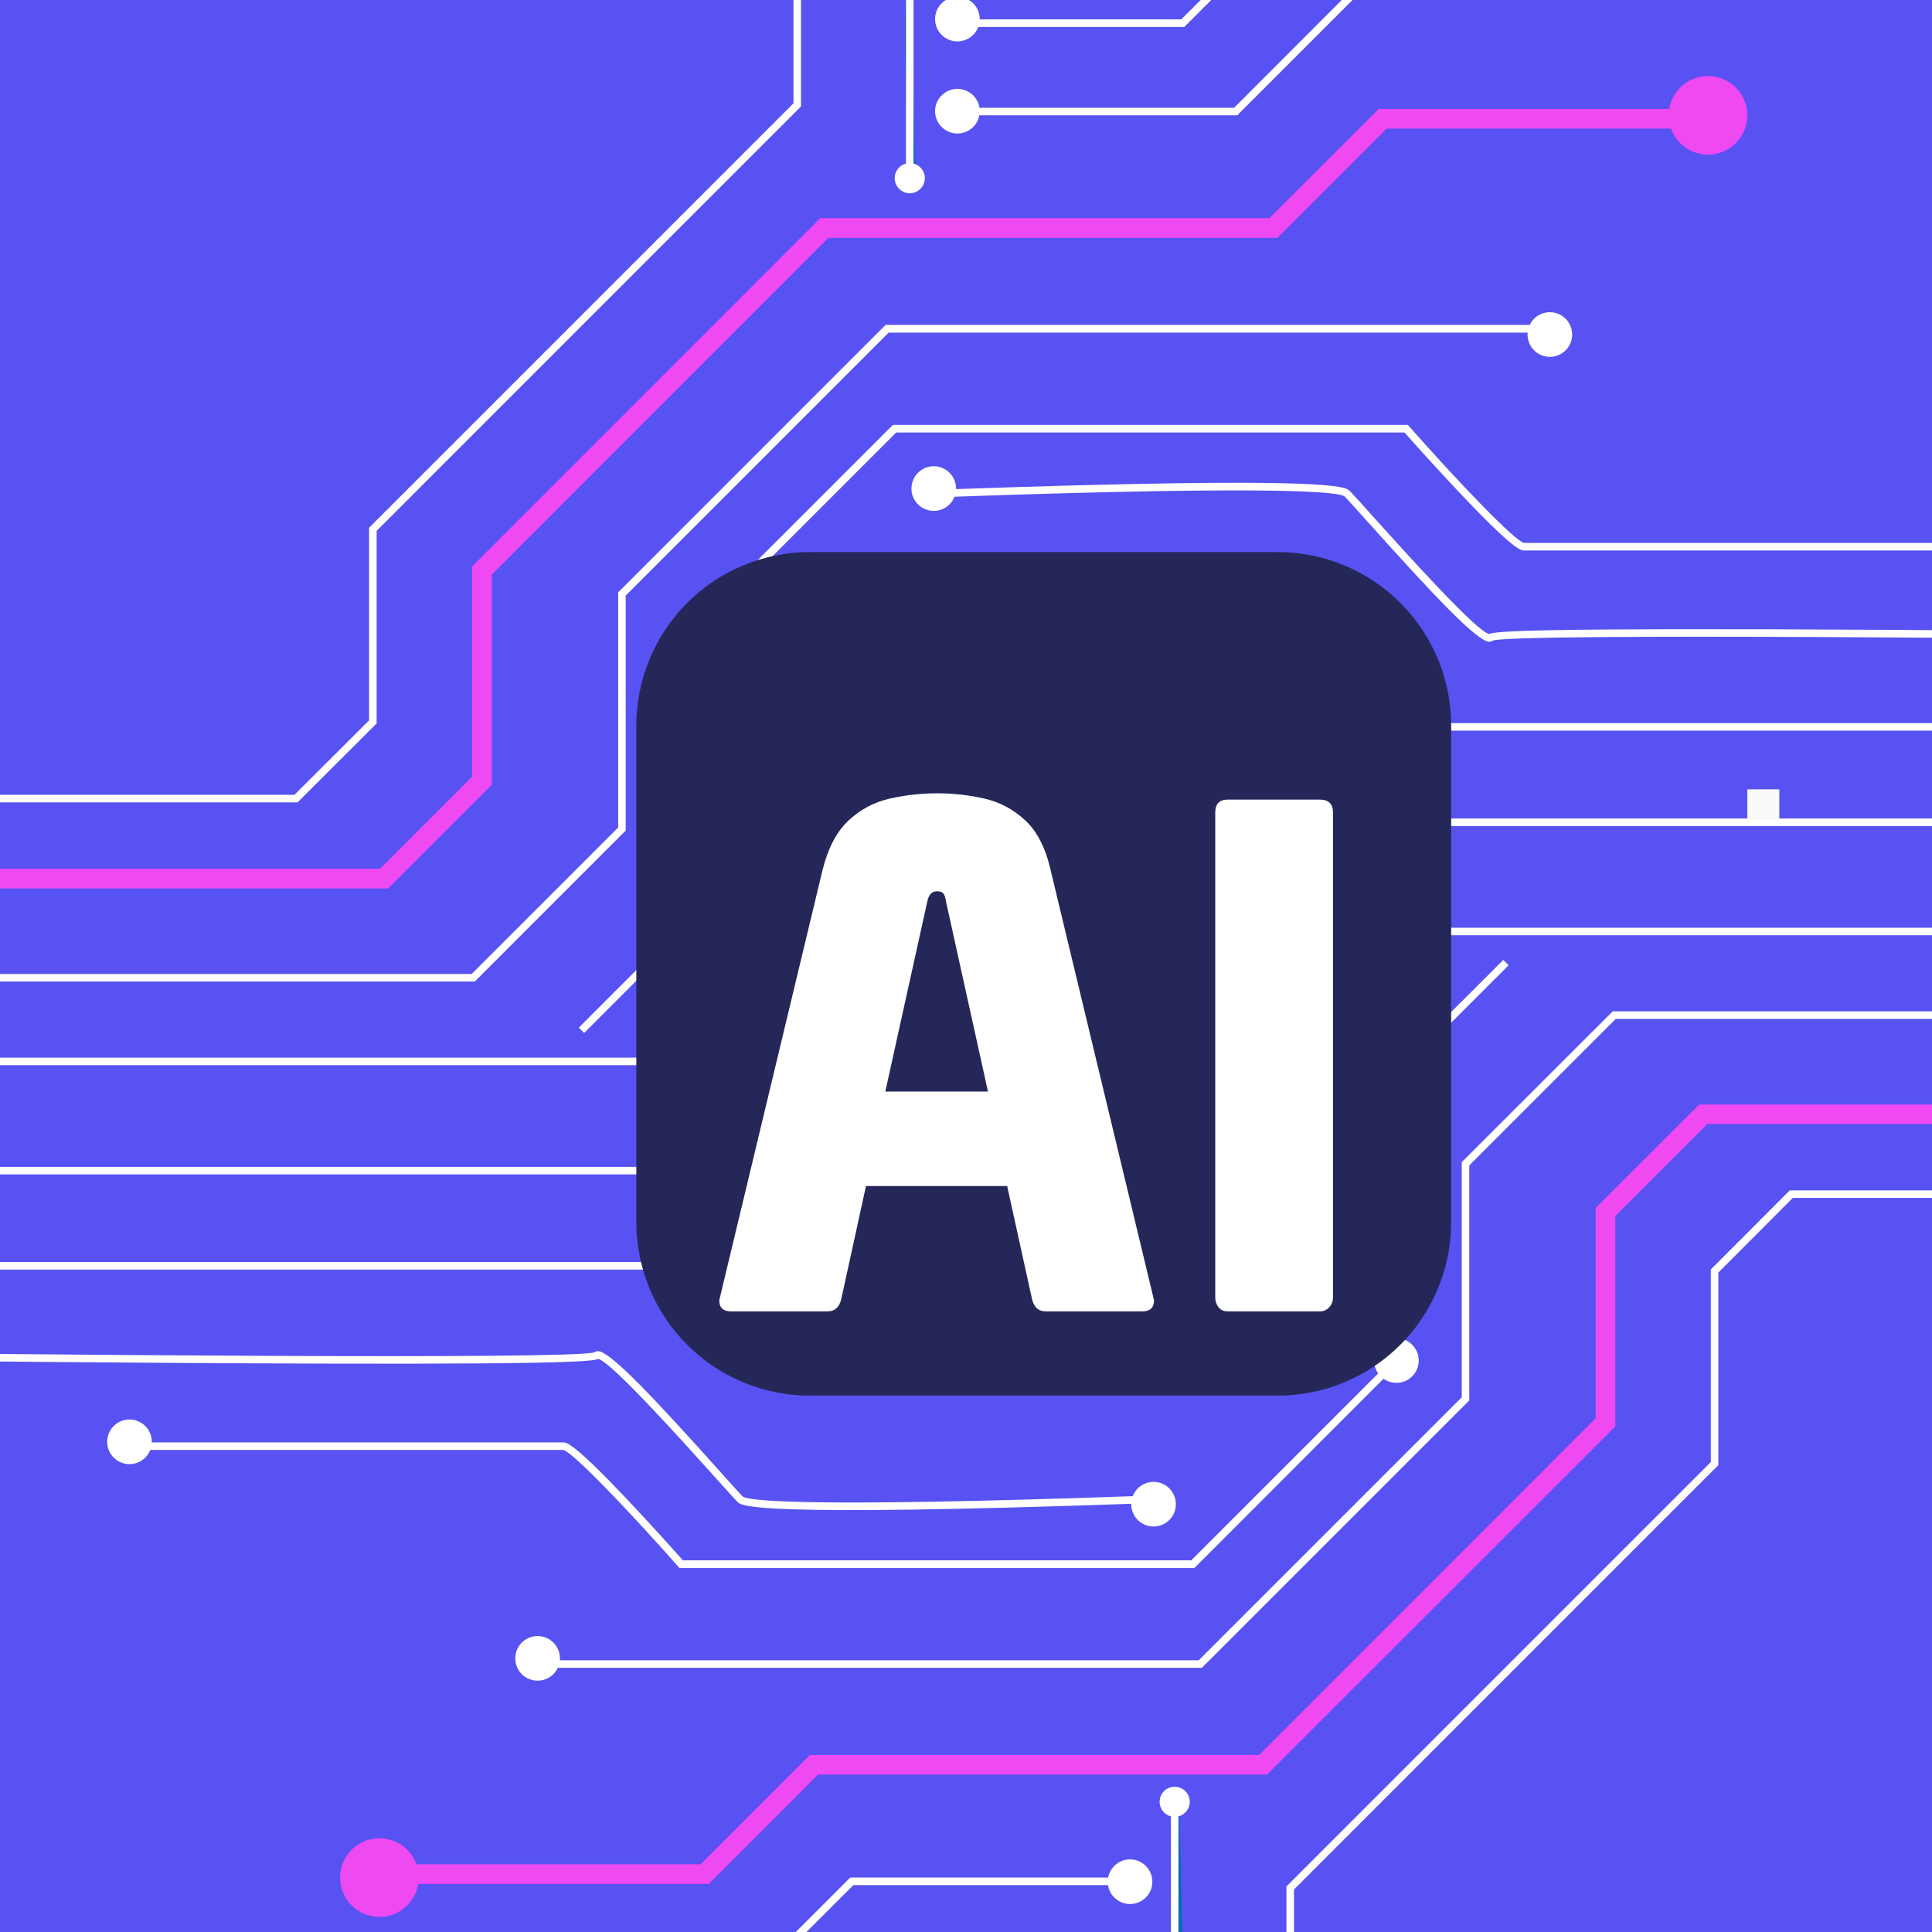
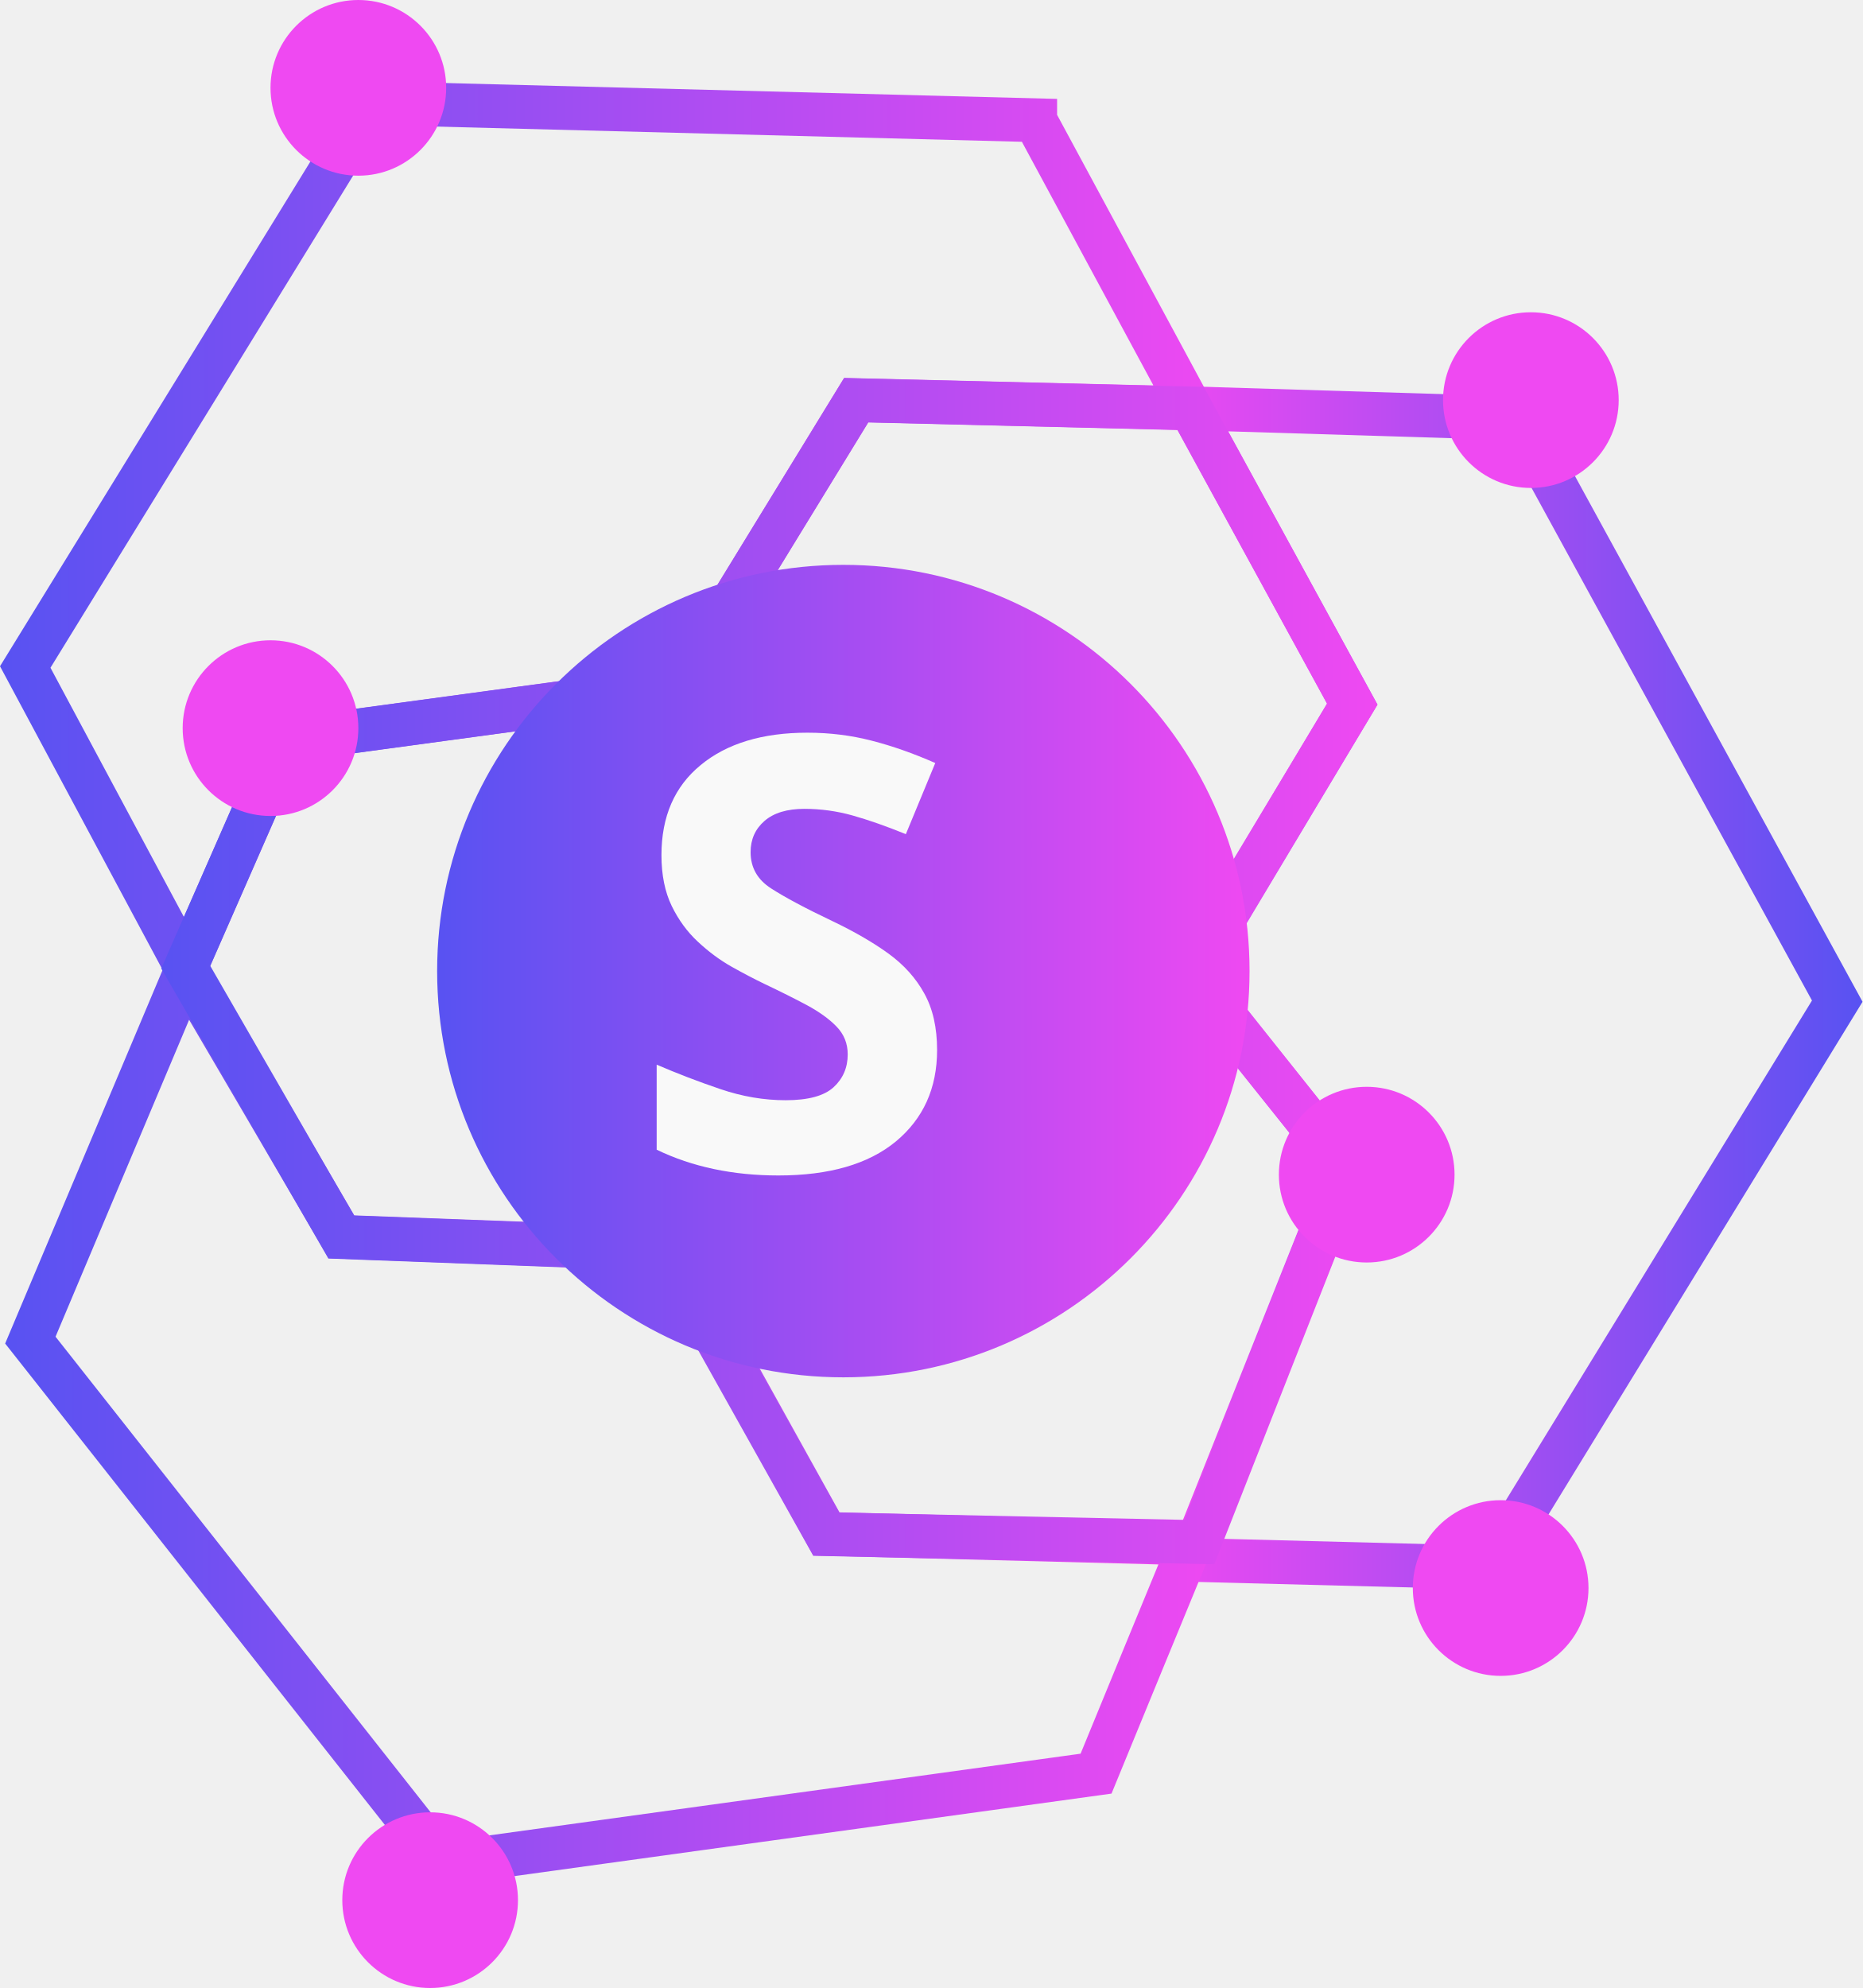
- <svg xmlns="http://www.w3.org/2000/svg" width="256" zoomAndPan="magnify" viewBox="0 0 192 192" height="256" preserveAspectRatio="xMidYMid meet" version="1.0">
+ <svg xmlns="http://www.w3.org/2000/svg" xmlns:xlink="http://www.w3.org/1999/xlink" id="Laag_2" data-name="Laag 2" viewBox="0 0 127.65 136.24">
  <defs>
-     <g />
-     <clipPath id="cd5498b694">
-       <path d="M 173.648 78.441 L 176.828 78.441 L 176.828 81.371 L 173.648 81.371 Z M 173.648 78.441 " clip-rule="nonzero" />
-     </clipPath>
-     <clipPath id="79e389e106">
-       <path d="M 139.859 96.098 L 141.336 96.098 L 141.336 99.031 L 139.859 99.031 Z M 139.859 96.098 " clip-rule="nonzero" />
-     </clipPath>
-     <clipPath id="a9b10c8609">
-       <path d="M 63.238 54.863 L 144.215 54.863 L 144.215 139 L 63.238 139 Z M 63.238 54.863 " clip-rule="nonzero" />
-     </clipPath>
-     <clipPath id="1a6b27912b">
-       <path d="M 80.488 54.863 L 126.965 54.863 C 131.543 54.863 135.93 56.68 139.164 59.914 C 142.398 63.148 144.215 67.539 144.215 72.113 L 144.215 121.449 C 144.215 126.023 142.398 130.41 139.164 133.645 C 135.93 136.879 131.543 138.699 126.965 138.699 L 80.488 138.699 C 75.914 138.699 71.527 136.879 68.289 133.645 C 65.055 130.41 63.238 126.023 63.238 121.449 L 63.238 72.113 C 63.238 67.539 65.055 63.148 68.289 59.914 C 71.527 56.68 75.914 54.863 80.488 54.863 Z M 80.488 54.863 " clip-rule="nonzero" />
-     </clipPath>
+     <style>
+       .cls-1 {
+         fill: #ef49f2;
+       }
+ 
+       .cls-2 {
+         stroke: url(#Naamloos_verloop_125-3);
+       }
+ 
+       .cls-2, .cls-3, .cls-4, .cls-5 {
+         fill: none;
+         stroke-miterlimit: 10;
+         stroke-width: 3px;
+       }
+ 
+       .cls-6 {
+         fill: url(#Naamloos_verloop_125-4);
+       }
+ 
+       .cls-7 {
+         fill: #f9f9f9;
+         font-family: NeueMontreal-Bold, 'Neue Montreal';
+         font-size: 41.35px;
+         font-weight: 700;
+       }
+ 
+       .cls-3 {
+         stroke: url(#Naamloos_verloop_125-2);
+       }
+ 
+       .cls-4 {
+         stroke: url(#Naamloos_verloop_127);
+       }
+ 
+       .cls-5 {
+         stroke: url(#Naamloos_verloop_125);
+       }
+     </style>
+     <linearGradient id="Naamloos_verloop_125" data-name="Naamloos verloop 125" x1="0" y1="37.62" x2="84.15" y2="37.62" gradientUnits="userSpaceOnUse">
+       <stop offset="0" stop-color="#5852f2" />
+       <stop offset="1" stop-color="#ef49f2" />
+     </linearGradient>
+     <linearGradient id="Naamloos_verloop_127" data-name="Naamloos verloop 127" x1="79.03" y1="67.68" x2="127.65" y2="67.68" gradientUnits="userSpaceOnUse">
+       <stop offset="0" stop-color="#ef49f2" />
+       <stop offset="1" stop-color="#5852f2" />
+     </linearGradient>
+     <linearGradient id="Naamloos_verloop_125-2" data-name="Naamloos verloop 125" x1=".35" y1="96.27" x2="83.82" y2="96.27" xlink:href="#Naamloos_verloop_125" />
+     <linearGradient id="Naamloos_verloop_125-3" data-name="Naamloos verloop 125" x1="11.06" y1="66.55" x2="94.41" y2="66.55" xlink:href="#Naamloos_verloop_125" />
+     <linearGradient id="Naamloos_verloop_125-4" data-name="Naamloos verloop 125" x1="29.96" y1="66.55" x2="85.64" y2="66.55" xlink:href="#Naamloos_verloop_125" />
  </defs>
-   <rect x="-19.2" width="230.4" fill="#ffffff" y="-19.2" height="230.4" fill-opacity="1" />
-   <rect x="-19.2" width="230.4" fill="#5852f2" y="-19.2" height="230.4" fill-opacity="1" />
-   <g clip-path="url(#cd5498b694)">
-     <path fill="#fafafa" d="M 173.648 78.441 L 176.832 78.441 L 176.832 81.371 L 173.648 81.371 Z M 173.648 78.441 " fill-opacity="1" fill-rule="nonzero" />
+   <g id="Links_midden" data-name="Links midden">
+     <path class="cls-5" d="M70.95,8.25l10.65,19.73c-7.64-.19-15.28-.37-22.92-.56-4.01,6.55-8.02,13.1-12.03,19.64-9.03,1.23-18.07,2.45-27.1,3.68-2.27,5.18-4.54,10.35-6.81,15.53-3.67-6.85-7.34-13.71-11.01-20.56,7.92-12.88,15.85-25.76,23.77-38.65,15.15.39,30.3.79,45.45,1.18Z" />
+     <path class="cls-4" d="M81.6,27.98c7.49.23,14.98.46,22.47.69,7.28,13.31,14.57,26.63,21.85,39.94-7.93,12.94-15.85,25.88-23.78,38.82l-20.54-.53,10.67-26.79c-3.56-4.44-7.11-8.88-10.67-13.33,3.69-6.18,7.39-12.35,11.08-18.53-3.69-6.76-7.39-13.51-11.08-20.27Z" />
+     <path class="cls-3" d="M12.74,66.55l-10.66,25.29c9.44,11.96,18.87,23.93,28.31,35.89,14.91-2.06,29.82-4.12,44.73-6.18,2.16-5.26,4.32-10.52,6.49-15.78-8.32-.22-16.65-.43-24.97-.65-3.61-6.51-7.22-13.01-10.83-19.52-7.47-.28-14.94-.56-22.41-.84-3.55-6.07-7.1-12.15-10.66-18.22Z" />
+     <path class="cls-2" d="M46.65,47.07c4.01-6.55,8.02-13.1,12.03-19.64,7.64.19,15.28.37,22.92.56,3.69,6.76,7.39,13.51,11.08,20.27-3.69,6.15-7.39,12.29-11.08,18.44,3.56,4.47,7.11,8.94,10.67,13.41-3.35,8.52-6.71,17.04-10.06,25.57-8.53-.18-17.05-.36-25.58-.54-3.64-6.51-7.29-13.01-10.93-19.52-7.44-.28-14.87-.56-22.31-.84l-10.66-18.5c2.27-5.18,4.54-10.35,6.81-15.53,9.03-1.23,18.07-2.45,27.1-3.68Z" />
+     <circle class="cls-6" cx="57.8" cy="66.55" r="27.84" />
+     <circle class="cls-1" cx="24.56" cy="6.02" r="6.02" />
+     <circle class="cls-1" cx="104.92" cy="27.42" r="6.02" />
+     <circle class="cls-1" cx="18.54" cy="49.9" r="6.02" />
+     <circle class="cls-1" cx="29.48" cy="130.22" r="6.02" />
+     <circle class="cls-1" cx="102.85" cy="108.83" r="6.02" />
+     <circle class="cls-1" cx="93.67" cy="80.5" r="6.02" />
+     <text class="cls-7" transform="translate(43.1 80.15)">
+       <tspan x="0" y="0">S</tspan>
+     </text>
  </g>
-   <path fill="#ffffff" d="M 151.805 33.246 C 151.805 33.539 151.859 33.824 151.973 34.094 C 152.086 34.367 152.246 34.605 152.453 34.812 C 152.66 35.023 152.902 35.184 153.172 35.293 C 153.445 35.406 153.727 35.465 154.02 35.465 C 154.316 35.465 154.598 35.406 154.871 35.293 C 155.141 35.184 155.383 35.023 155.59 34.812 C 155.797 34.605 155.957 34.367 156.07 34.094 C 156.184 33.824 156.238 33.539 156.238 33.246 C 156.238 32.953 156.184 32.668 156.07 32.398 C 155.957 32.125 155.797 31.887 155.59 31.676 C 155.383 31.469 155.141 31.309 154.871 31.195 C 154.598 31.082 154.316 31.027 154.02 31.027 C 153.727 31.027 153.445 31.082 153.172 31.195 C 152.902 31.309 152.66 31.469 152.453 31.676 C 152.246 31.887 152.086 32.125 151.973 32.398 C 151.859 32.668 151.805 32.953 151.805 33.246 Z M 151.805 33.246 " fill-opacity="1" fill-rule="nonzero" />
-   <path fill="#ffffff" d="M 73.699 102.652 L 96.469 79.738 L 120.809 79.738 L 134.016 92.945 L 213.676 92.945 L 213.676 92.195 L 134.32 92.195 L 121.117 78.988 L 96.16 78.988 L 73.168 102.125 Z M 73.699 102.652 " fill-opacity="1" fill-rule="nonzero" />
-   <path fill="#ffffff" d="M 58.055 102.652 L 73.477 87.215 L 73.477 79.52 L 90.047 62.949 L 132.926 62.949 L 142.594 72.613 L 241.645 72.613 L 241.645 71.863 L 142.914 71.863 L 133.25 62.199 L 89.738 62.199 L 89.637 62.316 L 72.727 79.211 L 72.727 86.906 L 57.523 102.125 Z M 58.055 102.652 " fill-opacity="1" fill-rule="nonzero" />
-   <path fill="#ffffff" d="M 140.566 82.09 L 278.574 82.09 L 285.523 75.141 L 284.996 74.613 L 278.266 81.34 L 140.875 81.34 L 127.566 68.047 L 95.145 68.047 L 95.145 68.793 L 127.258 68.793 Z M 140.566 82.09 " fill-opacity="1" fill-rule="nonzero" />
-   <path fill="#ffffff" d="M 148.027 63.77 C 148.188 63.77 148.293 63.711 148.379 63.652 C 150.762 62.918 206.285 63.449 227.559 63.711 L 227.574 62.961 C 227.383 62.961 207.742 62.715 188.234 62.594 C 151.863 62.375 148.496 62.742 147.984 63.008 C 146.707 62.742 139.598 54.824 136.539 51.43 C 135.352 50.109 134.484 49.141 134.133 48.785 C 133.719 48.375 132.633 47.289 94.441 48.625 C 93.5 48.656 92.867 48.684 92.793 48.684 L 92.793 49.434 C 92.883 49.434 93.383 49.418 94.469 49.375 C 128.328 48.184 133.117 48.949 133.617 49.332 C 133.953 49.668 134.867 50.684 135.996 51.945 C 142.695 59.422 146.809 63.742 148.012 63.785 C 148.012 63.77 148.027 63.77 148.027 63.77 Z M 148.027 63.77 " fill-opacity="1" fill-rule="nonzero" />
-   <path fill="#ffffff" d="M 69.203 62.844 L 89.062 42.984 L 139.582 42.984 C 140.109 43.586 142.418 46.172 144.824 48.727 C 150.453 54.707 151.141 54.707 151.48 54.707 L 195.285 54.707 L 195.285 53.957 L 151.465 53.957 C 150.598 53.824 144.957 47.949 140.023 42.352 L 139.902 42.223 L 88.738 42.223 L 68.66 62.301 Z M 69.203 62.844 " fill-opacity="1" fill-rule="nonzero" />
-   <path fill="#ffffff" d="M -9.504 97.543 L 47.184 97.543 L 62.18 82.543 L 62.18 59.188 L 88.312 33.055 L 154.02 33.055 L 154.02 32.289 L 87.992 32.289 L 87.887 32.406 L 61.434 58.863 L 61.434 82.234 L 46.875 96.793 L -9.504 96.793 Z M -9.504 97.543 " fill-opacity="1" fill-rule="nonzero" />
-   <path fill="#ffffff" d="M 95.145 11.461 L 122.953 11.461 L 136.379 -1.965 L 152.656 -1.965 L 171.105 -20.418 L 170.578 -20.945 L 152.348 -2.715 L 136.055 -2.715 L 122.645 10.711 L 95.145 10.711 Z M 95.145 11.461 " fill-opacity="1" fill-rule="nonzero" />
-   <path fill="#ffffff" d="M 95.145 2.676 L 117.695 2.676 L 154.285 -33.914 L 153.758 -34.445 L 117.387 1.926 L 95.145 1.926 Z M 95.145 2.676 " fill-opacity="1" fill-rule="nonzero" />
-   <path fill="#ffffff" d="M -9.504 79.738 L 29.57 79.738 L 37.43 71.895 L 37.43 52.754 L 79.602 10.578 L 79.602 -17.301 L 104.18 -41.863 L 103.637 -42.406 L 78.855 -17.609 L 78.855 10.27 L 36.68 52.445 L 36.68 71.586 L 29.262 78.988 L -9.504 78.988 Z M -9.504 79.738 " fill-opacity="1" fill-rule="nonzero" />
-   <path fill="#ef49f2" d="M -9.504 88.289 L 38.574 88.289 L 48.871 77.992 L 48.871 57.102 L 82.32 23.637 L 126.949 23.637 L 137.816 12.781 L 169.738 12.781 L 169.738 10.828 L 137.012 10.828 L 126.141 21.684 L 81.512 21.684 L 46.918 56.293 L 46.918 77.184 L 37.766 86.336 L -9.504 86.336 Z M -9.504 88.289 " fill-opacity="1" fill-rule="nonzero" />
-   <path fill="#ef49f2" d="M 165.832 11.461 C 165.832 11.98 165.93 12.477 166.129 12.957 C 166.328 13.434 166.609 13.855 166.977 14.223 C 167.344 14.59 167.766 14.871 168.242 15.07 C 168.723 15.27 169.223 15.367 169.738 15.367 C 170.258 15.367 170.754 15.27 171.234 15.07 C 171.715 14.871 172.137 14.59 172.504 14.223 C 172.867 13.855 173.152 13.434 173.348 12.957 C 173.547 12.477 173.648 11.98 173.648 11.461 C 173.648 10.941 173.547 10.445 173.348 9.965 C 173.152 9.488 172.867 9.062 172.504 8.699 C 172.137 8.332 171.715 8.047 171.234 7.852 C 170.754 7.652 170.258 7.555 169.738 7.555 C 169.223 7.555 168.723 7.652 168.242 7.852 C 167.766 8.047 167.344 8.332 166.977 8.699 C 166.609 9.062 166.328 9.488 166.129 9.965 C 165.93 10.445 165.832 10.941 165.832 11.461 Z M 165.832 11.461 " fill-opacity="1" fill-rule="nonzero" />
-   <path fill="#ffffff" d="M 92.926 1.898 C 92.926 2.191 92.984 2.473 93.094 2.746 C 93.207 3.02 93.367 3.258 93.578 3.465 C 93.785 3.676 94.023 3.836 94.297 3.945 C 94.566 4.059 94.852 4.117 95.145 4.117 C 95.438 4.117 95.723 4.059 95.992 3.945 C 96.266 3.836 96.504 3.676 96.715 3.465 C 96.922 3.258 97.082 3.02 97.195 2.746 C 97.305 2.473 97.363 2.191 97.363 1.898 C 97.363 1.602 97.305 1.32 97.195 1.047 C 97.082 0.777 96.922 0.535 96.715 0.328 C 96.504 0.121 96.266 -0.039 95.992 -0.152 C 95.723 -0.266 95.438 -0.32 95.145 -0.32 C 94.852 -0.32 94.566 -0.266 94.297 -0.152 C 94.023 -0.039 93.785 0.121 93.578 0.328 C 93.367 0.535 93.207 0.777 93.094 1.047 C 92.984 1.32 92.926 1.602 92.926 1.898 Z M 92.926 1.898 " fill-opacity="1" fill-rule="nonzero" />
-   <path fill="#ffffff" d="M 92.926 11.051 C 92.926 11.344 92.984 11.625 93.094 11.898 C 93.207 12.168 93.367 12.41 93.578 12.617 C 93.785 12.824 94.023 12.984 94.297 13.098 C 94.566 13.211 94.852 13.266 95.145 13.266 C 95.438 13.266 95.723 13.211 95.992 13.098 C 96.266 12.984 96.504 12.824 96.715 12.617 C 96.922 12.41 97.082 12.168 97.195 11.898 C 97.305 11.625 97.363 11.344 97.363 11.051 C 97.363 10.754 97.305 10.473 97.195 10.199 C 97.082 9.93 96.922 9.688 96.715 9.48 C 96.504 9.273 96.266 9.113 95.992 9 C 95.723 8.887 95.438 8.832 95.145 8.832 C 94.852 8.832 94.566 8.887 94.297 9 C 94.023 9.113 93.785 9.273 93.578 9.48 C 93.367 9.688 93.207 9.93 93.094 10.199 C 92.984 10.473 92.926 10.754 92.926 11.051 Z M 92.926 11.051 " fill-opacity="1" fill-rule="nonzero" />
-   <path fill="#ffffff" d="M 90.578 48.551 C 90.578 48.848 90.633 49.129 90.746 49.402 C 90.859 49.672 91.02 49.914 91.227 50.121 C 91.434 50.328 91.672 50.488 91.945 50.602 C 92.219 50.715 92.5 50.77 92.793 50.77 C 93.09 50.77 93.371 50.715 93.645 50.602 C 93.914 50.488 94.156 50.328 94.363 50.121 C 94.57 49.914 94.73 49.672 94.844 49.402 C 94.957 49.129 95.012 48.848 95.012 48.551 C 95.012 48.258 94.957 47.977 94.844 47.703 C 94.73 47.43 94.57 47.191 94.363 46.984 C 94.156 46.777 93.914 46.617 93.645 46.504 C 93.371 46.391 93.09 46.332 92.793 46.332 C 92.5 46.332 92.219 46.391 91.945 46.504 C 91.672 46.617 91.434 46.777 91.227 46.984 C 91.02 47.191 90.859 47.43 90.746 47.703 C 90.633 47.977 90.578 48.258 90.578 48.551 Z M 90.578 48.551 " fill-opacity="1" fill-rule="nonzero" />
-   <path fill="#ffffff" d="M 66.457 62.844 C 66.457 63.141 66.512 63.422 66.625 63.695 C 66.738 63.965 66.898 64.207 67.105 64.414 C 67.312 64.621 67.555 64.781 67.824 64.895 C 68.098 65.008 68.379 65.062 68.676 65.062 C 68.969 65.062 69.25 65.008 69.523 64.895 C 69.793 64.781 70.035 64.621 70.242 64.414 C 70.449 64.207 70.609 63.965 70.723 63.695 C 70.836 63.422 70.891 63.141 70.891 62.844 C 70.891 62.551 70.836 62.27 70.723 61.996 C 70.609 61.723 70.449 61.484 70.242 61.277 C 70.035 61.07 69.793 60.91 69.523 60.797 C 69.25 60.684 68.969 60.629 68.676 60.629 C 68.379 60.629 68.098 60.684 67.824 60.797 C 67.555 60.91 67.312 61.07 67.105 61.277 C 66.898 61.484 66.738 61.723 66.625 61.996 C 66.512 62.27 66.457 62.551 66.457 62.844 Z M 66.457 62.844 " fill-opacity="1" fill-rule="nonzero" />
-   <path fill="#ffffff" d="M 92.793 68.516 C 92.793 68.809 92.852 69.094 92.965 69.363 C 93.074 69.637 93.234 69.875 93.445 70.082 C 93.652 70.293 93.891 70.453 94.164 70.566 C 94.434 70.676 94.719 70.734 95.012 70.734 C 95.309 70.734 95.59 70.676 95.863 70.566 C 96.133 70.453 96.371 70.293 96.582 70.082 C 96.789 69.875 96.949 69.637 97.062 69.363 C 97.176 69.094 97.23 68.809 97.23 68.516 C 97.23 68.223 97.176 67.938 97.062 67.668 C 96.949 67.395 96.789 67.156 96.582 66.945 C 96.371 66.738 96.133 66.578 95.863 66.465 C 95.59 66.352 95.309 66.297 95.012 66.297 C 94.719 66.297 94.434 66.352 94.164 66.465 C 93.891 66.578 93.652 66.738 93.445 66.945 C 93.234 67.156 93.074 67.395 92.965 67.668 C 92.852 67.938 92.793 68.223 92.793 68.516 Z M 92.793 68.516 " fill-opacity="1" fill-rule="nonzero" />
-   <path stroke-linecap="butt" transform="matrix(-0.146897, 0, 0, 0.146897, 327.8151, -131.7642)" fill-opacity="1" fill="#ffffff" fill-rule="nonzero" stroke-linejoin="miter" d="M 1615.599 1024.091 L 1613.312 1024.011 C 1615.306 968.913 1617.088 885.202 1613.604 880.708 L 1360.69 627.794 L 1362.312 626.199 L 1615.2 879.113 C 1616.21 880.097 1618.71 882.597 1617.407 953.889 C 1616.902 988.99 1615.599 1023.799 1615.599 1024.091 Z M 1615.599 1024.091 " stroke="#066cb1" stroke-width="3" stroke-opacity="1" stroke-miterlimit="10" />
-   <path fill="#ffffff" d="M 10.648 143.285 C 10.648 143.582 10.707 143.863 10.82 144.137 C 10.93 144.406 11.09 144.645 11.301 144.855 C 11.508 145.062 11.746 145.223 12.02 145.336 C 12.289 145.449 12.574 145.504 12.867 145.504 C 13.16 145.504 13.445 145.449 13.715 145.336 C 13.988 145.223 14.227 145.062 14.438 144.855 C 14.645 144.645 14.805 144.406 14.918 144.137 C 15.031 143.863 15.086 143.582 15.086 143.285 C 15.086 142.992 15.031 142.707 14.918 142.438 C 14.805 142.164 14.645 141.926 14.438 141.719 C 14.227 141.508 13.988 141.348 13.715 141.238 C 13.445 141.125 13.16 141.066 12.867 141.066 C 12.574 141.066 12.289 141.125 12.02 141.238 C 11.746 141.348 11.508 141.508 11.301 141.719 C 11.09 141.926 10.93 142.164 10.82 142.438 C 10.707 142.707 10.648 142.992 10.648 143.285 Z M 10.648 143.285 " fill-opacity="1" fill-rule="nonzero" />
-   <path fill="#ffffff" d="M 51.207 164.805 C 51.207 165.102 51.266 165.383 51.375 165.656 C 51.488 165.926 51.648 166.168 51.859 166.375 C 52.066 166.582 52.305 166.742 52.578 166.855 C 52.848 166.969 53.133 167.023 53.426 167.023 C 53.719 167.023 54.004 166.969 54.273 166.855 C 54.547 166.742 54.785 166.582 54.996 166.375 C 55.203 166.168 55.363 165.926 55.477 165.656 C 55.586 165.383 55.645 165.102 55.645 164.805 C 55.645 164.512 55.586 164.23 55.477 163.957 C 55.363 163.688 55.203 163.445 54.996 163.238 C 54.785 163.031 54.547 162.871 54.273 162.758 C 54.004 162.645 53.719 162.59 53.426 162.59 C 53.133 162.59 52.848 162.645 52.578 162.758 C 52.305 162.871 52.066 163.031 51.859 163.238 C 51.648 163.445 51.488 163.688 51.375 163.957 C 51.266 164.23 51.207 164.512 51.207 164.805 Z M 51.207 164.805 " fill-opacity="1" fill-rule="nonzero" />
-   <path fill="#ffffff" d="M 133.75 95.398 L 110.965 118.297 L 86.641 118.297 L 73.434 105.109 L -6.23 105.109 L -6.23 105.855 L 73.125 105.855 L 86.316 119.047 L 111.273 119.047 L 134.277 95.926 Z M 133.75 95.398 " fill-opacity="1" fill-rule="nonzero" />
-   <path fill="#ffffff" d="M 149.395 95.398 L 133.953 110.82 L 133.953 118.52 L 117.387 135.09 L 74.504 135.09 L 64.84 125.422 L -34.215 125.422 L -34.215 126.172 L 64.531 126.172 L 74.195 135.84 L 117.695 135.84 L 117.812 135.734 L 134.703 118.828 L 134.703 111.145 L 149.922 95.926 Z M 149.395 95.398 " fill-opacity="1" fill-rule="nonzero" />
-   <path fill="#ffffff" d="M 66.883 115.965 L -71.129 115.965 L -78.09 122.91 L -77.562 123.441 L -70.82 116.711 L 66.574 116.711 L 79.867 130.008 L 112.301 130.008 L 112.301 129.258 L 80.176 129.258 Z M 66.883 115.965 " fill-opacity="1" fill-rule="nonzero" />
-   <path fill="#ffffff" d="M 59.406 134.281 C 59.242 134.281 59.141 134.34 59.051 134.398 C 56.672 135.133 1.145 134.605 -20.125 134.34 L -20.141 135.09 C -19.949 135.09 -0.309 135.34 19.199 135.457 C 55.57 135.676 58.934 135.309 59.449 135.047 C 60.727 135.309 67.836 143.227 70.891 146.621 C 72.082 147.941 72.949 148.914 73.301 149.266 C 73.711 149.676 74.801 150.762 112.992 149.426 C 113.934 149.398 114.566 149.367 114.637 149.367 L 114.637 148.617 C 114.551 148.617 114.051 148.633 112.965 148.676 C 79.105 149.867 74.316 149.102 73.816 148.723 C 73.477 148.383 72.566 147.371 71.434 146.105 C 64.738 138.629 60.625 134.312 59.418 134.266 C 59.418 134.281 59.418 134.281 59.406 134.281 Z M 59.406 134.281 " fill-opacity="1" fill-rule="nonzero" />
-   <path fill="#ffffff" d="M 138.246 135.207 L 118.383 155.066 L 67.867 155.066 C 67.336 154.465 65.031 151.879 62.621 149.324 C 56.996 143.344 56.305 143.344 55.969 143.344 L 12.148 143.344 L 12.148 144.094 L 55.969 144.094 C 56.836 144.227 62.477 150.102 67.41 155.699 L 67.527 155.832 L 118.691 155.832 L 138.773 135.734 Z M 138.246 135.207 " fill-opacity="1" fill-rule="nonzero" />
-   <path fill="#ffffff" d="M 216.938 100.508 L 160.266 100.508 L 145.266 115.492 L 145.266 138.863 L 119.133 164.996 L 53.426 164.996 L 53.426 165.746 L 119.441 165.746 L 146.016 139.172 L 146.016 115.816 L 160.574 101.258 L 216.938 101.258 Z M 216.938 100.508 " fill-opacity="1" fill-rule="nonzero" />
-   <path fill="#ffffff" d="M 112.301 186.59 L 84.496 186.59 L 71.066 200.02 L 54.777 200.02 L 36.344 218.469 L 36.871 218.996 L 55.086 200.766 L 71.375 200.766 L 84.805 187.34 L 112.301 187.34 Z M 112.301 186.59 " fill-opacity="1" fill-rule="nonzero" />
-   <path fill="#ffffff" d="M 216.938 118.297 L 177.863 118.297 L 170.02 126.156 L 170.02 145.297 L 127.844 187.473 L 127.844 215.34 L 103.27 239.914 L 103.797 240.445 L 128.594 215.664 L 128.594 187.781 L 170.766 145.605 L 170.766 126.465 L 178.172 119.047 L 216.938 119.047 Z M 216.938 118.297 " fill-opacity="1" fill-rule="nonzero" />
-   <path fill="#ef49f2" d="M 216.938 109.766 L 168.871 109.766 L 158.574 120.047 L 158.574 140.949 L 125.125 174.414 L 80.484 174.414 L 69.629 185.27 L 37.707 185.27 L 37.707 187.223 L 70.438 187.223 L 81.293 176.352 L 125.918 176.352 L 160.527 141.758 L 160.527 120.855 L 169.68 111.703 L 216.938 111.703 Z M 216.938 109.766 " fill-opacity="1" fill-rule="nonzero" />
-   <path fill="#ef49f2" d="M 33.801 186.59 C 33.801 187.109 33.898 187.609 34.098 188.086 C 34.297 188.566 34.578 188.988 34.945 189.355 C 35.312 189.719 35.734 190.004 36.211 190.203 C 36.691 190.398 37.191 190.5 37.707 190.5 C 38.227 190.5 38.723 190.398 39.203 190.203 C 39.684 190.004 40.105 189.719 40.473 189.355 C 40.836 188.988 41.121 188.566 41.316 188.086 C 41.516 187.609 41.617 187.109 41.617 186.59 C 41.617 186.074 41.516 185.574 41.316 185.098 C 41.121 184.617 40.836 184.195 40.473 183.828 C 40.105 183.461 39.684 183.18 39.203 182.98 C 38.723 182.781 38.227 182.684 37.707 182.684 C 37.191 182.684 36.691 182.781 36.211 182.98 C 35.734 183.18 35.312 183.461 34.945 183.828 C 34.578 184.195 34.297 184.617 34.098 185.098 C 33.898 185.574 33.801 186.074 33.801 186.59 Z M 33.801 186.59 " fill-opacity="1" fill-rule="nonzero" />
-   <path fill="#ffffff" d="M 110.086 187.004 C 110.086 187.297 110.141 187.578 110.254 187.852 C 110.367 188.125 110.527 188.363 110.734 188.57 C 110.941 188.777 111.184 188.938 111.453 189.051 C 111.727 189.164 112.008 189.219 112.301 189.223 C 112.598 189.219 112.879 189.164 113.152 189.051 C 113.422 188.938 113.664 188.777 113.871 188.57 C 114.078 188.363 114.238 188.125 114.352 187.852 C 114.465 187.578 114.52 187.297 114.52 187.004 C 114.52 186.707 114.465 186.426 114.352 186.152 C 114.238 185.883 114.078 185.641 113.871 185.434 C 113.664 185.227 113.422 185.066 113.152 184.953 C 112.879 184.84 112.598 184.785 112.301 184.785 C 112.008 184.785 111.727 184.84 111.453 184.953 C 111.184 185.066 110.941 185.227 110.734 185.434 C 110.527 185.641 110.367 185.883 110.254 186.152 C 110.141 186.426 110.086 186.707 110.086 187.004 Z M 110.086 187.004 " fill-opacity="1" fill-rule="nonzero" />
-   <path fill="#ffffff" d="M 112.418 149.484 C 112.418 149.777 112.477 150.062 112.59 150.332 C 112.703 150.605 112.863 150.844 113.07 151.055 C 113.277 151.262 113.516 151.422 113.789 151.535 C 114.062 151.648 114.344 151.703 114.637 151.703 C 114.934 151.703 115.215 151.648 115.488 151.535 C 115.758 151.422 116 151.262 116.207 151.055 C 116.414 150.844 116.574 150.605 116.688 150.332 C 116.801 150.062 116.855 149.777 116.855 149.484 C 116.855 149.191 116.801 148.906 116.688 148.637 C 116.574 148.363 116.414 148.125 116.207 147.918 C 116 147.707 115.758 147.547 115.488 147.438 C 115.215 147.324 114.934 147.266 114.637 147.266 C 114.344 147.266 114.062 147.324 113.789 147.438 C 113.516 147.547 113.277 147.707 113.07 147.918 C 112.863 148.125 112.703 148.363 112.59 148.637 C 112.477 148.906 112.418 149.191 112.418 149.484 Z M 112.418 149.484 " fill-opacity="1" fill-rule="nonzero" />
-   <path fill="#ffffff" d="M 136.555 135.207 C 136.555 135.5 136.609 135.785 136.723 136.055 C 136.836 136.328 136.996 136.566 137.203 136.773 C 137.414 136.984 137.652 137.145 137.926 137.258 C 138.195 137.367 138.48 137.426 138.773 137.426 C 139.066 137.426 139.352 137.367 139.621 137.258 C 139.895 137.145 140.133 136.984 140.34 136.773 C 140.551 136.566 140.711 136.328 140.824 136.055 C 140.934 135.785 140.992 135.5 140.992 135.207 C 140.992 134.914 140.934 134.629 140.824 134.359 C 140.711 134.086 140.551 133.848 140.34 133.637 C 140.133 133.43 139.895 133.27 139.621 133.156 C 139.352 133.043 139.066 132.988 138.773 132.988 C 138.48 132.988 138.195 133.043 137.926 133.156 C 137.652 133.27 137.414 133.43 137.203 133.637 C 136.996 133.848 136.836 134.086 136.723 134.359 C 136.609 134.629 136.555 134.914 136.555 135.207 Z M 136.555 135.207 " fill-opacity="1" fill-rule="nonzero" />
-   <path fill="#ffffff" d="M 110.203 129.535 C 110.203 129.832 110.258 130.113 110.371 130.387 C 110.484 130.656 110.645 130.898 110.852 131.105 C 111.059 131.312 111.301 131.473 111.57 131.586 C 111.844 131.699 112.125 131.754 112.418 131.754 C 112.715 131.754 112.996 131.699 113.27 131.586 C 113.539 131.473 113.781 131.312 113.988 131.105 C 114.195 130.898 114.355 130.656 114.469 130.387 C 114.582 130.113 114.637 129.832 114.637 129.535 C 114.637 129.242 114.582 128.961 114.469 128.688 C 114.355 128.414 114.195 128.176 113.988 127.969 C 113.781 127.762 113.539 127.602 113.27 127.488 C 112.996 127.375 112.715 127.316 112.418 127.316 C 112.125 127.316 111.844 127.375 111.57 127.488 C 111.301 127.602 111.059 127.762 110.852 127.969 C 110.645 128.176 110.484 128.414 110.371 128.688 C 110.258 128.961 110.203 129.242 110.203 129.535 Z M 110.203 129.535 " fill-opacity="1" fill-rule="nonzero" />
-   <path stroke-linecap="butt" transform="matrix(-0.146897, 0, 0, 0.146897, 327.8151, -131.7642)" fill-opacity="1" fill="#ffffff" fill-rule="nonzero" stroke-linejoin="miter" d="M 1435.493 2117.995 L 1437.806 2118.102 C 1435.812 2173.2 1434.004 2256.911 1437.487 2261.405 L 1690.401 2514.292 L 1688.806 2515.888 L 1435.812 2263 C 1434.801 2261.99 1432.302 2259.49 1433.605 2188.198 C 1434.19 2153.203 1435.493 2118.394 1435.493 2117.995 Z M 1435.493 2117.995 " stroke="#066cb1" stroke-width="3" stroke-opacity="1" stroke-miterlimit="10" />
-   <path fill="#ef49f2" d="M 79.84 104.078 L 89.387 113.641 L 108.555 113.641 L 126.727 95.473 L 117.004 84.527 L 99.391 84.527 Z M 79.84 104.078 " fill-opacity="1" fill-rule="nonzero" />
-   <path fill="#ef49f2" d="M 98.582 81.266 L 119.852 81.266 L 131.973 94.914 L 109.98 116.902 L 86.934 116.902 L 74.934 104.902 Z M 88.785 115.109 L 109.172 115.109 L 128.754 95.531 L 117.68 83.059 L 98.789 83.059 L 77.766 104.078 Z M 88.785 115.109 " fill-opacity="1" fill-rule="nonzero" />
-   <g clip-path="url(#79e389e106)">
-     <path fill="#fafafa" d="M 139.859 96.098 L 141.336 96.098 L 141.336 99.031 L 139.859 99.031 Z M 139.859 96.098 " fill-opacity="1" fill-rule="nonzero" />
-   </g>
-   <g clip-path="url(#a9b10c8609)">
-     <g clip-path="url(#1a6b27912b)">
-       <path fill="#252759" d="M 63.238 54.863 L 144.215 54.863 L 144.215 138.688 L 63.238 138.688 Z M 63.238 54.863 " fill-opacity="1" fill-rule="nonzero" />
-     </g>
-   </g>
-   <g fill="#ffffff" fill-opacity="1">
-     <g transform="translate(70.18443, 130.3229)">
-       <g>
-         <path d="M 44.5 -1.094 C 44.5 -0.363 44.109 0 43.328 0 L 33.75 0 C 33.02 0 32.562 -0.41 32.375 -1.234 L 29.906 -12.453 L 15.875 -12.453 L 13.422 -1.234 C 13.234 -0.41 12.773 0 12.047 0 L 2.469 0 C 1.688 0 1.297 -0.363 1.297 -1.094 C 1.297 -1.133 1.305 -1.191 1.328 -1.266 C 1.359 -1.336 1.375 -1.395 1.375 -1.438 L 11.562 -43.875 C 12.113 -46.07 12.984 -47.719 14.172 -48.812 C 15.359 -49.906 16.727 -50.625 18.281 -50.969 C 19.832 -51.312 21.383 -51.484 22.938 -51.484 C 24.531 -51.484 26.086 -51.312 27.609 -50.969 C 29.141 -50.625 30.5 -49.906 31.688 -48.812 C 32.875 -47.719 33.719 -46.07 34.219 -43.875 L 44.422 -1.438 C 44.422 -1.395 44.43 -1.336 44.453 -1.266 C 44.484 -1.191 44.5 -1.133 44.5 -1.094 Z M 28 -21.844 L 23.828 -40.734 C 23.773 -41.098 23.691 -41.359 23.578 -41.516 C 23.461 -41.672 23.25 -41.75 22.938 -41.75 C 22.426 -41.75 22.102 -41.41 21.969 -40.734 L 17.797 -21.844 Z M 28 -21.844 " />
-       </g>
-     </g>
-   </g>
-   <g fill="#ffffff" fill-opacity="1">
-     <g transform="translate(115.9724, 130.3229)">
-       <g>
-         <path d="M 16.5 -1.375 C 16.5 -1.008 16.375 -0.688 16.125 -0.406 C 15.875 -0.133 15.566 0 15.203 0 L 6.031 0 C 5.656 0 5.352 -0.133 5.125 -0.406 C 4.906 -0.688 4.797 -1.008 4.797 -1.375 L 4.797 -49.562 C 4.797 -50.426 5.207 -50.859 6.031 -50.859 L 15.203 -50.859 C 16.066 -50.859 16.5 -50.426 16.5 -49.562 Z M 16.5 -1.375 " />
-       </g>
-     </g>
-   </g>
-   <path stroke-linecap="butt" transform="matrix(0, -0.75, 0.75, 0, 116.3631, 238.9974)" fill="none" stroke-linejoin="miter" d="M 0.002 0.5 L 78.168 0.5 " stroke="#ffffff" stroke-width="1" stroke-opacity="1" stroke-miterlimit="4" />
-   <path stroke-linecap="round" transform="matrix(0, -0.75, 0.75, 0, 116.3631, 238.9974)" fill-opacity="1" fill="#ffffff" fill-rule="nonzero" stroke-linejoin="round" d="M 81.418 0.5 C 81.418 1.328 80.747 2 79.918 2 C 79.09 2 78.418 1.328 78.418 0.5 C 78.418 -0.328 79.09 -1 79.918 -1 C 80.747 -1 81.418 -0.328 81.418 0.5 " stroke="#ffffff" stroke-width="1" stroke-opacity="1" stroke-miterlimit="4" />
-   <path stroke-linecap="butt" transform="matrix(0, 0.75, -0.75, 0, 90.78667, -42.23484)" fill="none" stroke-linejoin="miter" d="M 0.001 0.502 L 78.173 0.502 " stroke="#ffffff" stroke-width="1" stroke-opacity="1" stroke-miterlimit="4" />
-   <path stroke-linecap="round" transform="matrix(0, 0.75, -0.75, 0, 90.78667, -42.23484)" fill-opacity="1" fill="#ffffff" fill-rule="nonzero" stroke-linejoin="round" d="M 81.423 0.502 C 81.423 1.33 80.751 2.002 79.923 2.002 C 79.089 2.002 78.423 1.33 78.423 0.502 C 78.423 -0.326 79.089 -0.998 79.923 -0.998 C 80.751 -0.998 81.423 -0.326 81.423 0.502 " stroke="#ffffff" stroke-width="1" stroke-opacity="1" stroke-miterlimit="4" />
</svg>
